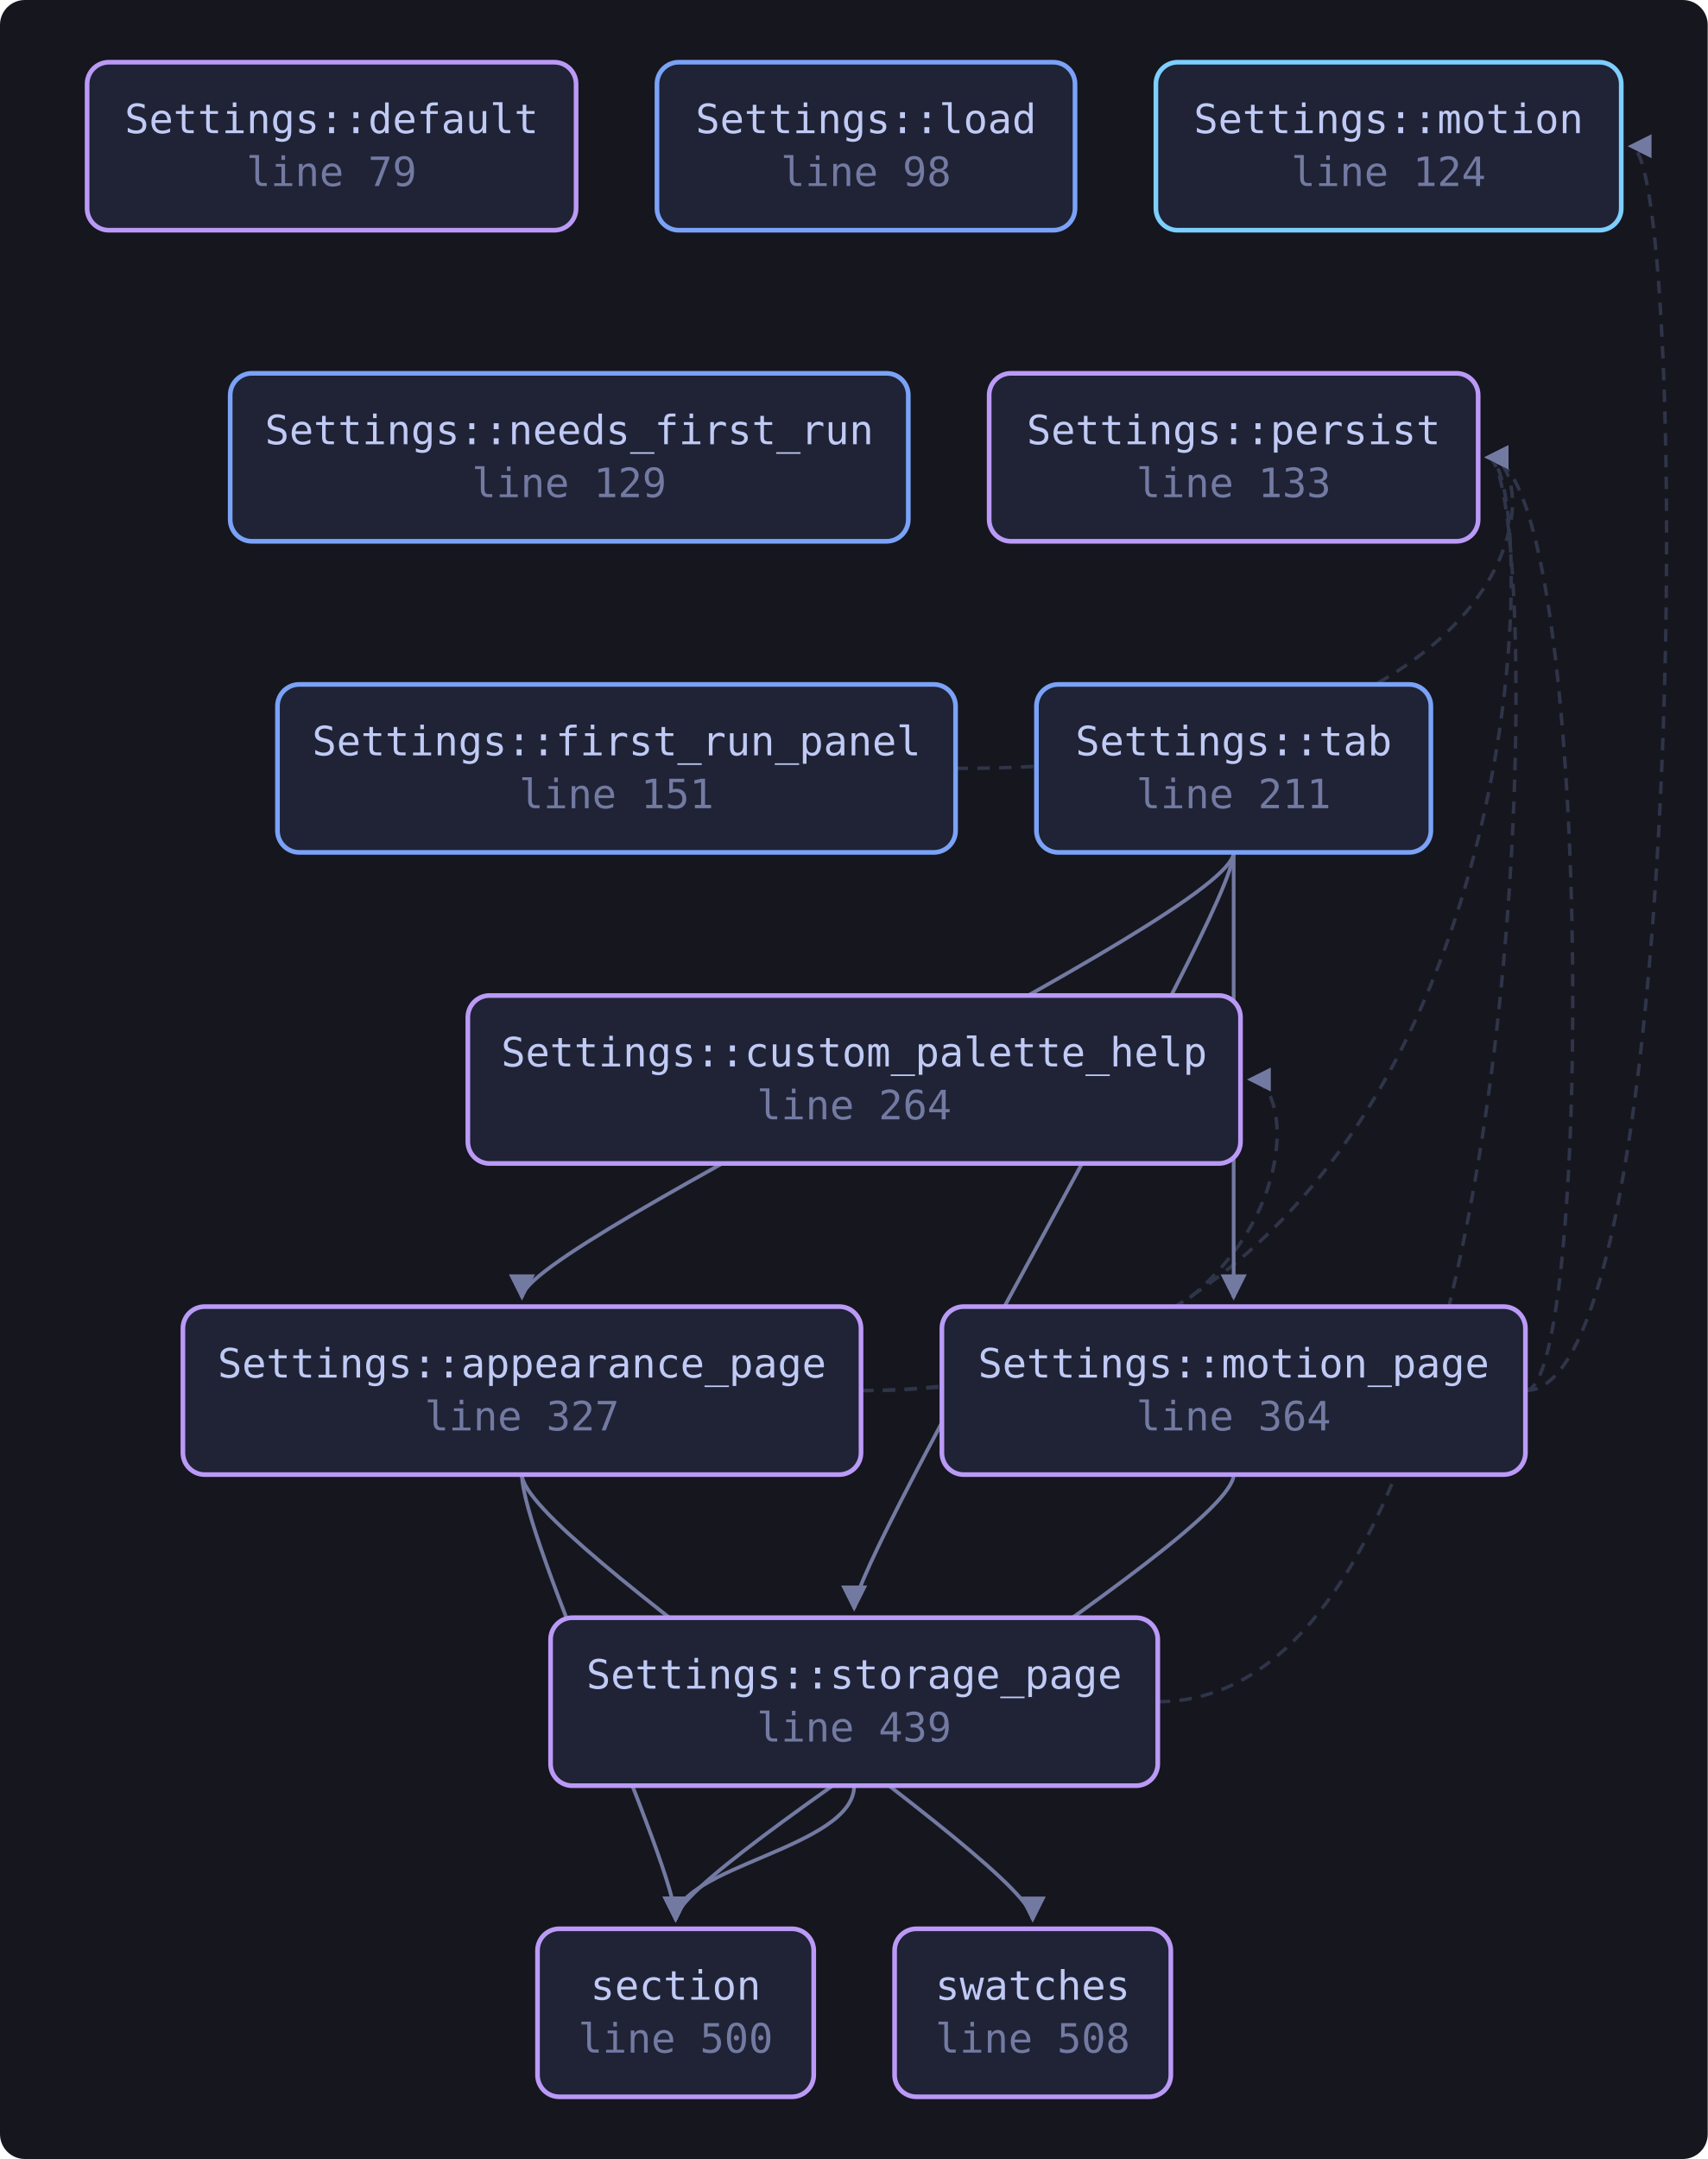
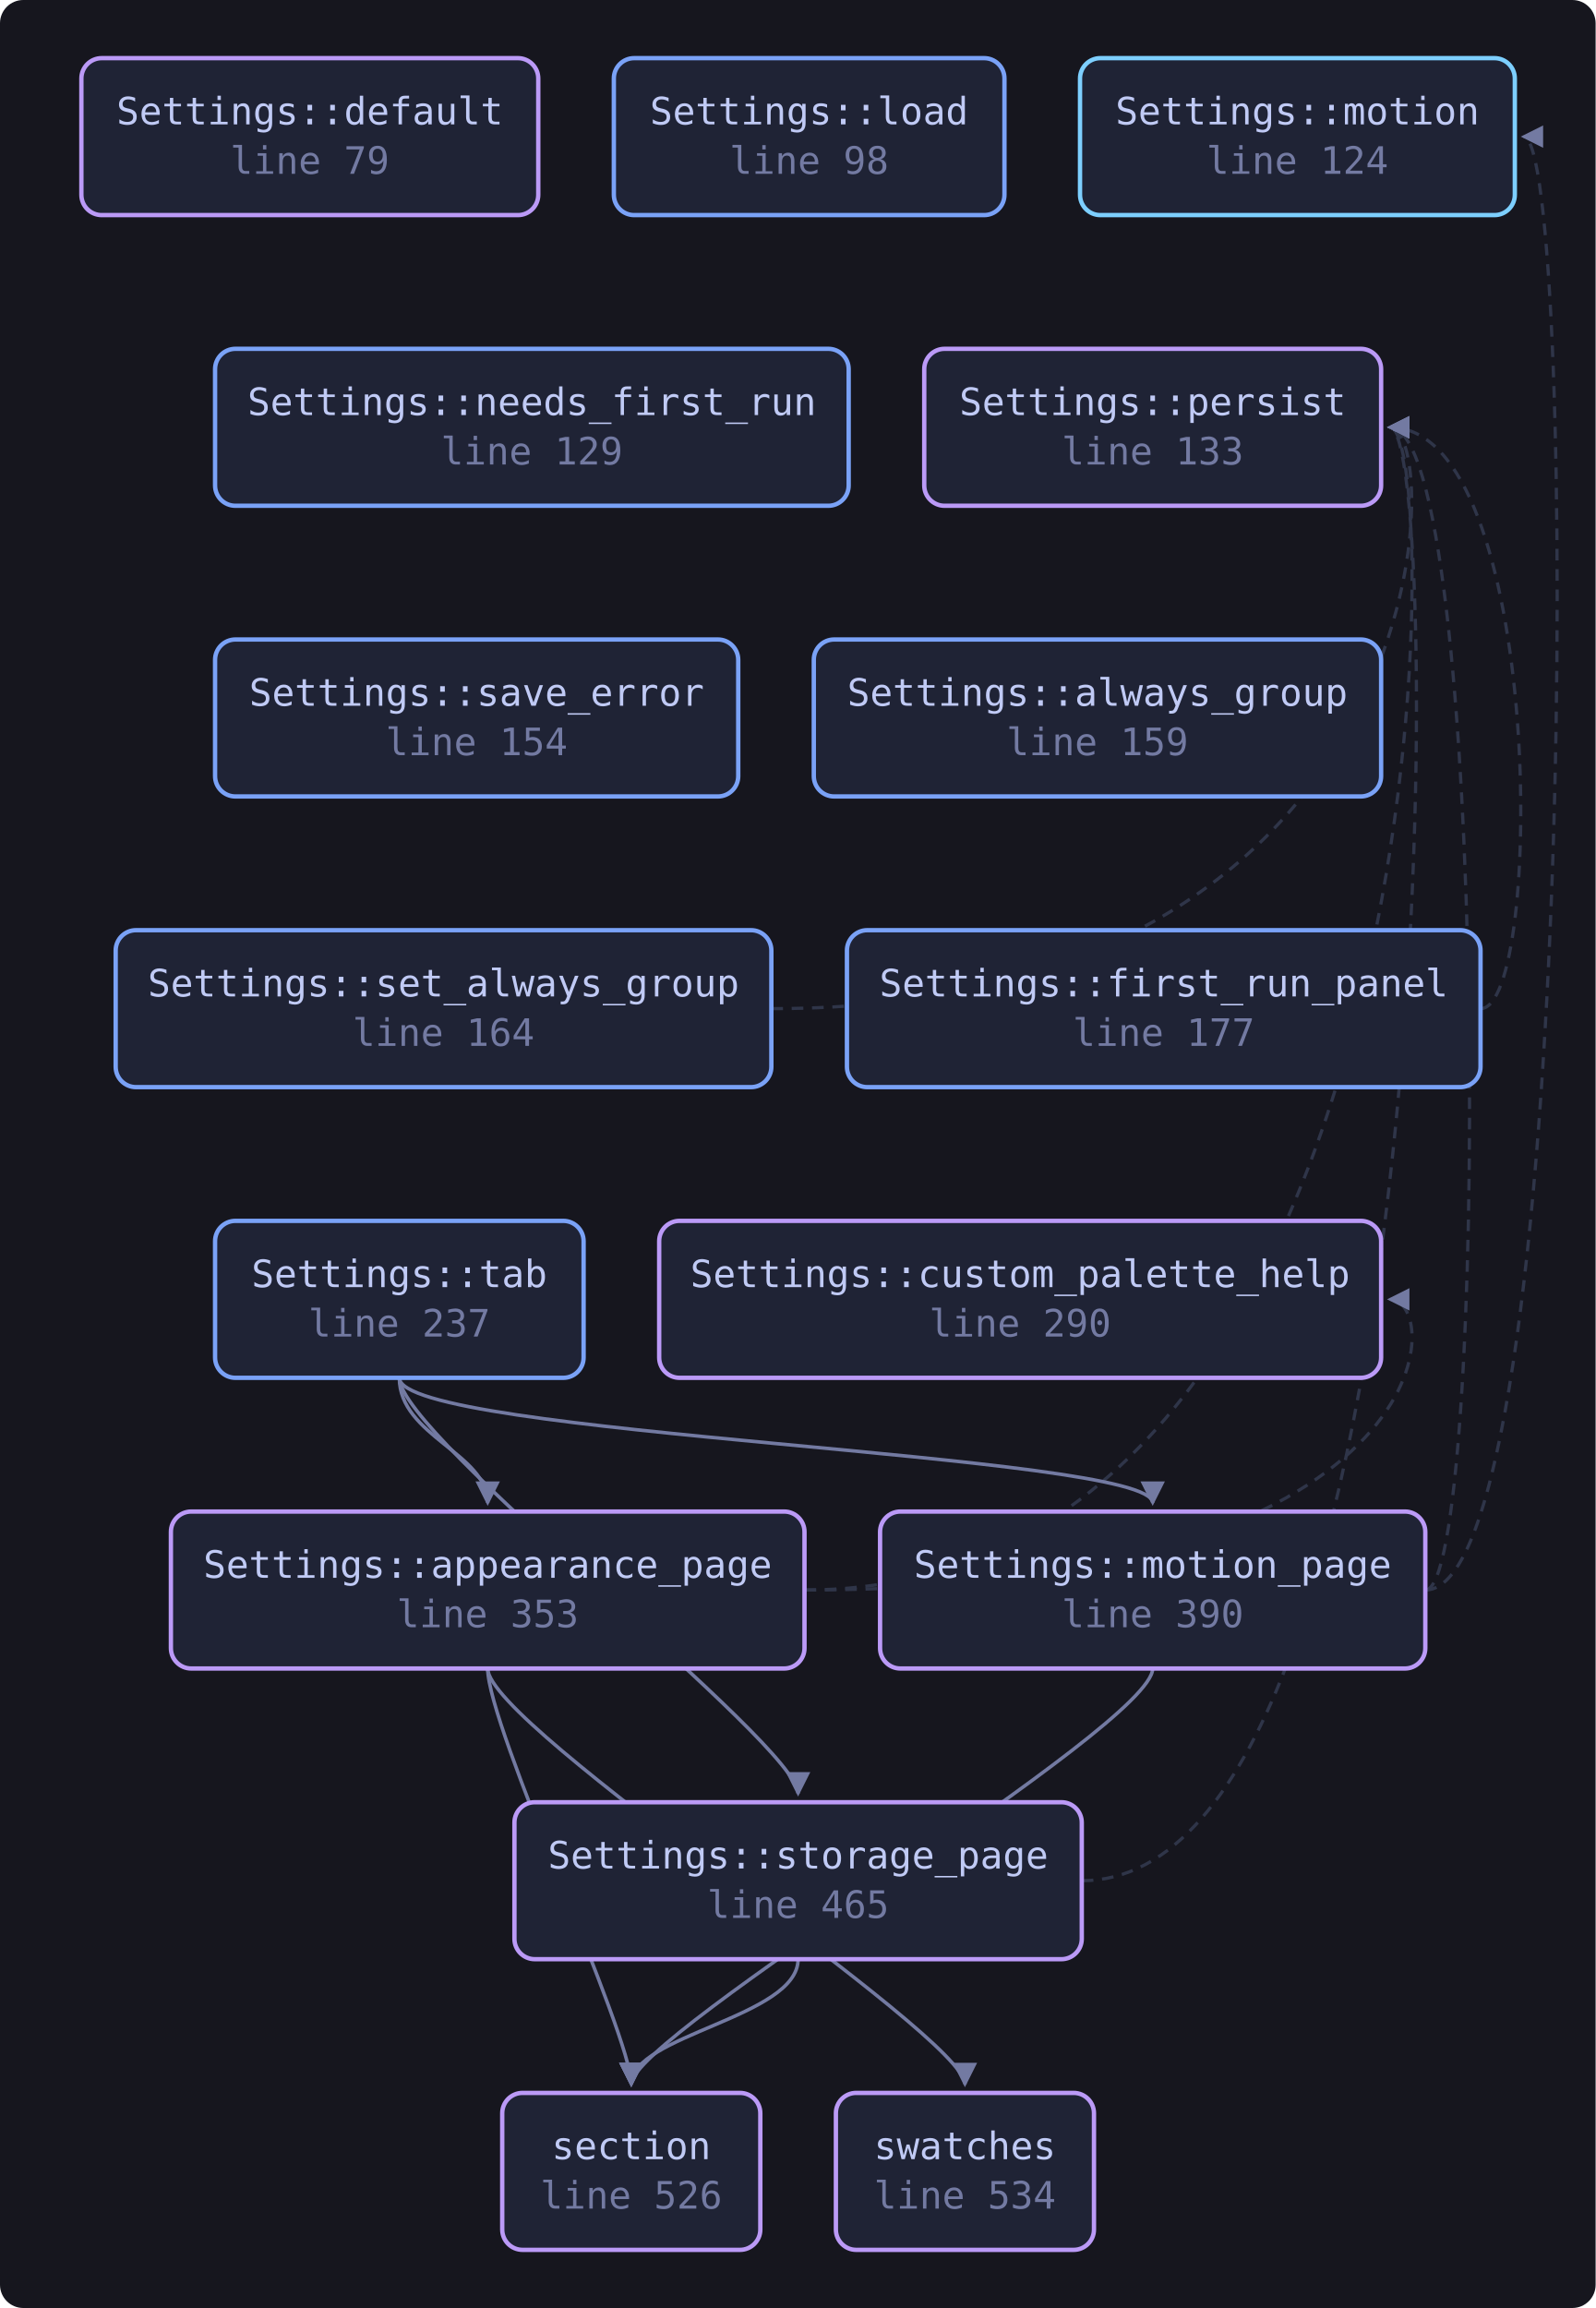
- <svg xmlns="http://www.w3.org/2000/svg" viewBox="0 0 549 694" width="549" height="694" style="max-width:100%;height:auto" role="img" aria-label="flowchart">
+ <svg xmlns="http://www.w3.org/2000/svg" viewBox="0 0 549 794" width="549" height="794" style="max-width:100%;height:auto" role="img" aria-label="flowchart">
  <defs>
    <marker id="a" viewBox="0 0 8 8" refX="7" refY="4" markerWidth="7" markerHeight="7" orient="auto-start-reverse">
      <path d="M0 0 L8 4 L0 8 z" fill="var(--muted, #737aa2)" />
    </marker>
  </defs>
-   <rect x="0" y="0" width="549" height="694" fill="var(--bg-inset, #16161e)" rx="8" />
-   <path d="M276.8 447.0 C 420.8 447.0, 420.8 347.0, 401.8 347.0" fill="none" stroke="var(--border, #2f3549)" stroke-width="1.1" stroke-dasharray="4 3" marker-end="url(#a)" />
-   <path d="M276.8 447.0 C 497.2 447.0, 497.2 147.0, 478.2 147.0" fill="none" stroke="var(--border, #2f3549)" stroke-width="1.1" stroke-dasharray="4 3" marker-end="url(#a)" />
-   <path d="M167.8 474.0 C 167.8 494.0, 217.2 600.0, 217.2 617.0" fill="none" stroke="var(--muted, #737aa2)" stroke-width="1.2" marker-end="url(#a)" />
-   <path d="M167.8 474.0 C 167.8 494.0, 332.0 600.0, 332.0 617.0" fill="none" stroke="var(--muted, #737aa2)" stroke-width="1.2" marker-end="url(#a)" />
-   <path d="M307.2 247.0 C 497.2 247.0, 497.2 147.0, 478.2 147.0" fill="none" stroke="var(--border, #2f3549)" stroke-width="1.1" stroke-dasharray="4 3" marker-end="url(#a)" />
-   <path d="M490.4 447.0 C 543.2 447.0, 543.2 47.0, 524.2 47.0" fill="none" stroke="var(--border, #2f3549)" stroke-width="1.1" stroke-dasharray="4 3" marker-end="url(#a)" />
-   <path d="M490.4 447.0 C 512.4 447.0, 512.4 147.0, 478.2 147.0" fill="none" stroke="var(--border, #2f3549)" stroke-width="1.1" stroke-dasharray="4 3" marker-end="url(#a)" />
-   <path d="M396.6 474.0 C 396.6 494.0, 217.2 600.0, 217.2 617.0" fill="none" stroke="var(--muted, #737aa2)" stroke-width="1.2" marker-end="url(#a)" />
-   <path d="M372.2 547.0 C 497.2 547.0, 497.2 147.0, 478.2 147.0" fill="none" stroke="var(--border, #2f3549)" stroke-width="1.1" stroke-dasharray="4 3" marker-end="url(#a)" />
-   <path d="M274.6 574.0 C 274.6 594.0, 217.2 600.0, 217.2 617.0" fill="none" stroke="var(--muted, #737aa2)" stroke-width="1.2" marker-end="url(#a)" />
-   <path d="M396.6 274.0 C 396.6 294.0, 167.8 400.0, 167.8 417.0" fill="none" stroke="var(--muted, #737aa2)" stroke-width="1.2" marker-end="url(#a)" />
-   <path d="M396.6 274.0 C 396.6 294.0, 396.6 400.0, 396.6 417.0" fill="none" stroke="var(--muted, #737aa2)" stroke-width="1.2" marker-end="url(#a)" />
-   <path d="M396.6 274.0 C 396.6 294.0, 274.6 500.0, 274.6 517.0" fill="none" stroke="var(--muted, #737aa2)" stroke-width="1.2" marker-end="url(#a)" />
+   <rect x="0" y="0" width="549" height="794" fill="var(--bg-inset, #16161e)" rx="8" />
+   <path d="M276.8 547.0 C 497.2 547.0, 497.2 447.0, 478.2 447.0" fill="none" stroke="var(--border, #2f3549)" stroke-width="1.1" stroke-dasharray="4 3" marker-end="url(#a)" />
+   <path d="M276.8 547.0 C 497.2 547.0, 497.2 147.0, 478.2 147.0" fill="none" stroke="var(--border, #2f3549)" stroke-width="1.1" stroke-dasharray="4 3" marker-end="url(#a)" />
+   <path d="M167.8 574.0 C 167.8 594.0, 217.2 700.0, 217.2 717.0" fill="none" stroke="var(--muted, #737aa2)" stroke-width="1.2" marker-end="url(#a)" />
+   <path d="M167.8 574.0 C 167.8 594.0, 332.0 700.0, 332.0 717.0" fill="none" stroke="var(--muted, #737aa2)" stroke-width="1.2" marker-end="url(#a)" />
+   <path d="M509.4 347.0 C 531.4 347.0, 531.4 147.0, 478.2 147.0" fill="none" stroke="var(--border, #2f3549)" stroke-width="1.1" stroke-dasharray="4 3" marker-end="url(#a)" />
+   <path d="M490.4 547.0 C 543.2 547.0, 543.2 47.0, 524.2 47.0" fill="none" stroke="var(--border, #2f3549)" stroke-width="1.1" stroke-dasharray="4 3" marker-end="url(#a)" />
+   <path d="M490.4 547.0 C 512.4 547.0, 512.4 147.0, 478.2 147.0" fill="none" stroke="var(--border, #2f3549)" stroke-width="1.1" stroke-dasharray="4 3" marker-end="url(#a)" />
+   <path d="M396.6 574.0 C 396.6 594.0, 217.2 700.0, 217.2 717.0" fill="none" stroke="var(--muted, #737aa2)" stroke-width="1.2" marker-end="url(#a)" />
+   <path d="M265.4 347.0 C 497.2 347.0, 497.2 147.0, 478.2 147.0" fill="none" stroke="var(--border, #2f3549)" stroke-width="1.1" stroke-dasharray="4 3" marker-end="url(#a)" />
+   <path d="M372.2 647.0 C 497.2 647.0, 497.2 147.0, 478.2 147.0" fill="none" stroke="var(--border, #2f3549)" stroke-width="1.1" stroke-dasharray="4 3" marker-end="url(#a)" />
+   <path d="M274.6 674.0 C 274.6 694.0, 217.2 700.0, 217.2 717.0" fill="none" stroke="var(--muted, #737aa2)" stroke-width="1.2" marker-end="url(#a)" />
+   <path d="M137.4 474.0 C 137.4 494.0, 167.8 500.0, 167.8 517.0" fill="none" stroke="var(--muted, #737aa2)" stroke-width="1.2" marker-end="url(#a)" />
+   <path d="M137.4 474.0 C 137.4 494.0, 396.6 500.0, 396.6 517.0" fill="none" stroke="var(--muted, #737aa2)" stroke-width="1.2" marker-end="url(#a)" />
+   <path d="M137.4 474.0 C 137.4 494.0, 274.6 600.0, 274.6 617.0" fill="none" stroke="var(--muted, #737aa2)" stroke-width="1.2" marker-end="url(#a)" />
  <a href="https://github.com/tilas01/veilvoice/blob/main/crates/veilvoice-gui/src/settings.rs#L79" target="_blank" rel="noopener noreferrer">
    <rect x="28.0" y="20.0" width="157.2" height="54.0" rx="7" fill="var(--bg-soft, #1f2335)" stroke="var(--accent-2, #bb9af7)" stroke-width="1.5" />
    <text x="106.6" y="42.8" font-family="ui-monospace, SFMono-Regular, Menlo, Consolas, monospace" font-size="13" fill="var(--fg, #c0caf5)" text-anchor="middle">Settings::default</text>
    <text x="106.6" y="59.8" font-family="ui-monospace, SFMono-Regular, Menlo, Consolas, monospace" font-size="13" fill="var(--muted, #737aa2)" text-anchor="middle">line 79</text>
  </a>
  <a href="https://github.com/tilas01/veilvoice/blob/main/crates/veilvoice-gui/src/settings.rs#L98" target="_blank" rel="noopener noreferrer">
    <rect x="211.2" y="20.0" width="134.4" height="54.0" rx="7" fill="var(--bg-soft, #1f2335)" stroke="var(--accent, #7aa2f7)" stroke-width="1.5" />
    <text x="278.4" y="42.8" font-family="ui-monospace, SFMono-Regular, Menlo, Consolas, monospace" font-size="13" fill="var(--fg, #c0caf5)" text-anchor="middle">Settings::load</text>
    <text x="278.4" y="59.8" font-family="ui-monospace, SFMono-Regular, Menlo, Consolas, monospace" font-size="13" fill="var(--muted, #737aa2)" text-anchor="middle">line 98</text>
  </a>
  <a href="https://github.com/tilas01/veilvoice/blob/main/crates/veilvoice-gui/src/settings.rs#L124" target="_blank" rel="noopener noreferrer">
    <rect x="371.6" y="20.0" width="149.6" height="54.0" rx="7" fill="var(--bg-soft, #1f2335)" stroke="var(--cyan, #7dcfff)" stroke-width="1.5" />
    <text x="446.4" y="42.8" font-family="ui-monospace, SFMono-Regular, Menlo, Consolas, monospace" font-size="13" fill="var(--fg, #c0caf5)" text-anchor="middle">Settings::motion</text>
    <text x="446.4" y="59.8" font-family="ui-monospace, SFMono-Regular, Menlo, Consolas, monospace" font-size="13" fill="var(--muted, #737aa2)" text-anchor="middle">line 124</text>
  </a>
  <a href="https://github.com/tilas01/veilvoice/blob/main/crates/veilvoice-gui/src/settings.rs#L129" target="_blank" rel="noopener noreferrer">
    <rect x="74.0" y="120.0" width="218.0" height="54.0" rx="7" fill="var(--bg-soft, #1f2335)" stroke="var(--accent, #7aa2f7)" stroke-width="1.5" />
    <text x="183.0" y="142.8" font-family="ui-monospace, SFMono-Regular, Menlo, Consolas, monospace" font-size="13" fill="var(--fg, #c0caf5)" text-anchor="middle">Settings::needs_first_run</text>
    <text x="183.0" y="159.8" font-family="ui-monospace, SFMono-Regular, Menlo, Consolas, monospace" font-size="13" fill="var(--muted, #737aa2)" text-anchor="middle">line 129</text>
  </a>
  <a href="https://github.com/tilas01/veilvoice/blob/main/crates/veilvoice-gui/src/settings.rs#L133" target="_blank" rel="noopener noreferrer">
    <rect x="318.0" y="120.0" width="157.2" height="54.0" rx="7" fill="var(--bg-soft, #1f2335)" stroke="var(--accent-2, #bb9af7)" stroke-width="1.5" />
    <text x="396.6" y="142.8" font-family="ui-monospace, SFMono-Regular, Menlo, Consolas, monospace" font-size="13" fill="var(--fg, #c0caf5)" text-anchor="middle">Settings::persist</text>
    <text x="396.6" y="159.8" font-family="ui-monospace, SFMono-Regular, Menlo, Consolas, monospace" font-size="13" fill="var(--muted, #737aa2)" text-anchor="middle">line 133</text>
  </a>
-   <a href="https://github.com/tilas01/veilvoice/blob/main/crates/veilvoice-gui/src/settings.rs#L151" target="_blank" rel="noopener noreferrer">
-     <rect x="89.2" y="220.0" width="218.0" height="54.0" rx="7" fill="var(--bg-soft, #1f2335)" stroke="var(--accent, #7aa2f7)" stroke-width="1.5" />
-     <text x="198.2" y="242.8" font-family="ui-monospace, SFMono-Regular, Menlo, Consolas, monospace" font-size="13" fill="var(--fg, #c0caf5)" text-anchor="middle">Settings::first_run_panel</text>
-     <text x="198.2" y="259.8" font-family="ui-monospace, SFMono-Regular, Menlo, Consolas, monospace" font-size="13" fill="var(--muted, #737aa2)" text-anchor="middle">line 151</text>
+   <a href="https://github.com/tilas01/veilvoice/blob/main/crates/veilvoice-gui/src/settings.rs#L154" target="_blank" rel="noopener noreferrer">
+     <rect x="74.0" y="220.0" width="180.0" height="54.0" rx="7" fill="var(--bg-soft, #1f2335)" stroke="var(--accent, #7aa2f7)" stroke-width="1.5" />
+     <text x="164.0" y="242.8" font-family="ui-monospace, SFMono-Regular, Menlo, Consolas, monospace" font-size="13" fill="var(--fg, #c0caf5)" text-anchor="middle">Settings::save_error</text>
+     <text x="164.0" y="259.8" font-family="ui-monospace, SFMono-Regular, Menlo, Consolas, monospace" font-size="13" fill="var(--muted, #737aa2)" text-anchor="middle">line 154</text>
  </a>
-   <a href="https://github.com/tilas01/veilvoice/blob/main/crates/veilvoice-gui/src/settings.rs#L211" target="_blank" rel="noopener noreferrer">
-     <rect x="333.2" y="220.0" width="126.8" height="54.0" rx="7" fill="var(--bg-soft, #1f2335)" stroke="var(--accent, #7aa2f7)" stroke-width="1.5" />
-     <text x="396.6" y="242.8" font-family="ui-monospace, SFMono-Regular, Menlo, Consolas, monospace" font-size="13" fill="var(--fg, #c0caf5)" text-anchor="middle">Settings::tab</text>
-     <text x="396.6" y="259.8" font-family="ui-monospace, SFMono-Regular, Menlo, Consolas, monospace" font-size="13" fill="var(--muted, #737aa2)" text-anchor="middle">line 211</text>
+   <a href="https://github.com/tilas01/veilvoice/blob/main/crates/veilvoice-gui/src/settings.rs#L159" target="_blank" rel="noopener noreferrer">
+     <rect x="280.0" y="220.0" width="195.2" height="54.0" rx="7" fill="var(--bg-soft, #1f2335)" stroke="var(--accent, #7aa2f7)" stroke-width="1.5" />
+     <text x="377.6" y="242.8" font-family="ui-monospace, SFMono-Regular, Menlo, Consolas, monospace" font-size="13" fill="var(--fg, #c0caf5)" text-anchor="middle">Settings::always_group</text>
+     <text x="377.6" y="259.8" font-family="ui-monospace, SFMono-Regular, Menlo, Consolas, monospace" font-size="13" fill="var(--muted, #737aa2)" text-anchor="middle">line 159</text>
  </a>
-   <a href="https://github.com/tilas01/veilvoice/blob/main/crates/veilvoice-gui/src/settings.rs#L264" target="_blank" rel="noopener noreferrer">
-     <rect x="150.4" y="320.0" width="248.4" height="54.0" rx="7" fill="var(--bg-soft, #1f2335)" stroke="var(--accent-2, #bb9af7)" stroke-width="1.5" />
-     <text x="274.6" y="342.8" font-family="ui-monospace, SFMono-Regular, Menlo, Consolas, monospace" font-size="13" fill="var(--fg, #c0caf5)" text-anchor="middle">Settings::custom_palette_help</text>
-     <text x="274.6" y="359.8" font-family="ui-monospace, SFMono-Regular, Menlo, Consolas, monospace" font-size="13" fill="var(--muted, #737aa2)" text-anchor="middle">line 264</text>
+   <a href="https://github.com/tilas01/veilvoice/blob/main/crates/veilvoice-gui/src/settings.rs#L164" target="_blank" rel="noopener noreferrer">
+     <rect x="39.8" y="320.0" width="225.6" height="54.0" rx="7" fill="var(--bg-soft, #1f2335)" stroke="var(--accent, #7aa2f7)" stroke-width="1.5" />
+     <text x="152.6" y="342.8" font-family="ui-monospace, SFMono-Regular, Menlo, Consolas, monospace" font-size="13" fill="var(--fg, #c0caf5)" text-anchor="middle">Settings::set_always_group</text>
+     <text x="152.6" y="359.8" font-family="ui-monospace, SFMono-Regular, Menlo, Consolas, monospace" font-size="13" fill="var(--muted, #737aa2)" text-anchor="middle">line 164</text>
  </a>
-   <a href="https://github.com/tilas01/veilvoice/blob/main/crates/veilvoice-gui/src/settings.rs#L327" target="_blank" rel="noopener noreferrer">
-     <rect x="58.8" y="420.0" width="218.0" height="54.0" rx="7" fill="var(--bg-soft, #1f2335)" stroke="var(--accent-2, #bb9af7)" stroke-width="1.5" />
-     <text x="167.8" y="442.8" font-family="ui-monospace, SFMono-Regular, Menlo, Consolas, monospace" font-size="13" fill="var(--fg, #c0caf5)" text-anchor="middle">Settings::appearance_page</text>
-     <text x="167.8" y="459.8" font-family="ui-monospace, SFMono-Regular, Menlo, Consolas, monospace" font-size="13" fill="var(--muted, #737aa2)" text-anchor="middle">line 327</text>
+   <a href="https://github.com/tilas01/veilvoice/blob/main/crates/veilvoice-gui/src/settings.rs#L177" target="_blank" rel="noopener noreferrer">
+     <rect x="291.4" y="320.0" width="218.0" height="54.0" rx="7" fill="var(--bg-soft, #1f2335)" stroke="var(--accent, #7aa2f7)" stroke-width="1.5" />
+     <text x="400.4" y="342.8" font-family="ui-monospace, SFMono-Regular, Menlo, Consolas, monospace" font-size="13" fill="var(--fg, #c0caf5)" text-anchor="middle">Settings::first_run_panel</text>
+     <text x="400.4" y="359.8" font-family="ui-monospace, SFMono-Regular, Menlo, Consolas, monospace" font-size="13" fill="var(--muted, #737aa2)" text-anchor="middle">line 177</text>
  </a>
-   <a href="https://github.com/tilas01/veilvoice/blob/main/crates/veilvoice-gui/src/settings.rs#L364" target="_blank" rel="noopener noreferrer">
-     <rect x="302.8" y="420.0" width="187.6" height="54.0" rx="7" fill="var(--bg-soft, #1f2335)" stroke="var(--accent-2, #bb9af7)" stroke-width="1.5" />
-     <text x="396.6" y="442.8" font-family="ui-monospace, SFMono-Regular, Menlo, Consolas, monospace" font-size="13" fill="var(--fg, #c0caf5)" text-anchor="middle">Settings::motion_page</text>
-     <text x="396.6" y="459.8" font-family="ui-monospace, SFMono-Regular, Menlo, Consolas, monospace" font-size="13" fill="var(--muted, #737aa2)" text-anchor="middle">line 364</text>
+   <a href="https://github.com/tilas01/veilvoice/blob/main/crates/veilvoice-gui/src/settings.rs#L237" target="_blank" rel="noopener noreferrer">
+     <rect x="74.0" y="420.0" width="126.8" height="54.0" rx="7" fill="var(--bg-soft, #1f2335)" stroke="var(--accent, #7aa2f7)" stroke-width="1.5" />
+     <text x="137.4" y="442.8" font-family="ui-monospace, SFMono-Regular, Menlo, Consolas, monospace" font-size="13" fill="var(--fg, #c0caf5)" text-anchor="middle">Settings::tab</text>
+     <text x="137.4" y="459.8" font-family="ui-monospace, SFMono-Regular, Menlo, Consolas, monospace" font-size="13" fill="var(--muted, #737aa2)" text-anchor="middle">line 237</text>
  </a>
-   <a href="https://github.com/tilas01/veilvoice/blob/main/crates/veilvoice-gui/src/settings.rs#L439" target="_blank" rel="noopener noreferrer">
-     <rect x="177.0" y="520.0" width="195.2" height="54.0" rx="7" fill="var(--bg-soft, #1f2335)" stroke="var(--accent-2, #bb9af7)" stroke-width="1.5" />
-     <text x="274.6" y="542.8" font-family="ui-monospace, SFMono-Regular, Menlo, Consolas, monospace" font-size="13" fill="var(--fg, #c0caf5)" text-anchor="middle">Settings::storage_page</text>
-     <text x="274.6" y="559.8" font-family="ui-monospace, SFMono-Regular, Menlo, Consolas, monospace" font-size="13" fill="var(--muted, #737aa2)" text-anchor="middle">line 439</text>
+   <a href="https://github.com/tilas01/veilvoice/blob/main/crates/veilvoice-gui/src/settings.rs#L290" target="_blank" rel="noopener noreferrer">
+     <rect x="226.8" y="420.0" width="248.4" height="54.0" rx="7" fill="var(--bg-soft, #1f2335)" stroke="var(--accent-2, #bb9af7)" stroke-width="1.5" />
+     <text x="351.0" y="442.8" font-family="ui-monospace, SFMono-Regular, Menlo, Consolas, monospace" font-size="13" fill="var(--fg, #c0caf5)" text-anchor="middle">Settings::custom_palette_help</text>
+     <text x="351.0" y="459.8" font-family="ui-monospace, SFMono-Regular, Menlo, Consolas, monospace" font-size="13" fill="var(--muted, #737aa2)" text-anchor="middle">line 290</text>
  </a>
-   <a href="https://github.com/tilas01/veilvoice/blob/main/crates/veilvoice-gui/src/settings.rs#L500" target="_blank" rel="noopener noreferrer">
-     <rect x="172.8" y="620.0" width="88.8" height="54.0" rx="7" fill="var(--bg-soft, #1f2335)" stroke="var(--accent-2, #bb9af7)" stroke-width="1.5" />
-     <text x="217.2" y="642.8" font-family="ui-monospace, SFMono-Regular, Menlo, Consolas, monospace" font-size="13" fill="var(--fg, #c0caf5)" text-anchor="middle">section</text>
-     <text x="217.2" y="659.8" font-family="ui-monospace, SFMono-Regular, Menlo, Consolas, monospace" font-size="13" fill="var(--muted, #737aa2)" text-anchor="middle">line 500</text>
+   <a href="https://github.com/tilas01/veilvoice/blob/main/crates/veilvoice-gui/src/settings.rs#L353" target="_blank" rel="noopener noreferrer">
+     <rect x="58.8" y="520.0" width="218.0" height="54.0" rx="7" fill="var(--bg-soft, #1f2335)" stroke="var(--accent-2, #bb9af7)" stroke-width="1.5" />
+     <text x="167.8" y="542.8" font-family="ui-monospace, SFMono-Regular, Menlo, Consolas, monospace" font-size="13" fill="var(--fg, #c0caf5)" text-anchor="middle">Settings::appearance_page</text>
+     <text x="167.8" y="559.8" font-family="ui-monospace, SFMono-Regular, Menlo, Consolas, monospace" font-size="13" fill="var(--muted, #737aa2)" text-anchor="middle">line 353</text>
  </a>
-   <a href="https://github.com/tilas01/veilvoice/blob/main/crates/veilvoice-gui/src/settings.rs#L508" target="_blank" rel="noopener noreferrer">
-     <rect x="287.6" y="620.0" width="88.8" height="54.0" rx="7" fill="var(--bg-soft, #1f2335)" stroke="var(--accent-2, #bb9af7)" stroke-width="1.5" />
-     <text x="332.0" y="642.8" font-family="ui-monospace, SFMono-Regular, Menlo, Consolas, monospace" font-size="13" fill="var(--fg, #c0caf5)" text-anchor="middle">swatches</text>
-     <text x="332.0" y="659.8" font-family="ui-monospace, SFMono-Regular, Menlo, Consolas, monospace" font-size="13" fill="var(--muted, #737aa2)" text-anchor="middle">line 508</text>
+   <a href="https://github.com/tilas01/veilvoice/blob/main/crates/veilvoice-gui/src/settings.rs#L390" target="_blank" rel="noopener noreferrer">
+     <rect x="302.8" y="520.0" width="187.6" height="54.0" rx="7" fill="var(--bg-soft, #1f2335)" stroke="var(--accent-2, #bb9af7)" stroke-width="1.5" />
+     <text x="396.6" y="542.8" font-family="ui-monospace, SFMono-Regular, Menlo, Consolas, monospace" font-size="13" fill="var(--fg, #c0caf5)" text-anchor="middle">Settings::motion_page</text>
+     <text x="396.6" y="559.8" font-family="ui-monospace, SFMono-Regular, Menlo, Consolas, monospace" font-size="13" fill="var(--muted, #737aa2)" text-anchor="middle">line 390</text>
+   </a>
+   <a href="https://github.com/tilas01/veilvoice/blob/main/crates/veilvoice-gui/src/settings.rs#L465" target="_blank" rel="noopener noreferrer">
+     <rect x="177.0" y="620.0" width="195.2" height="54.0" rx="7" fill="var(--bg-soft, #1f2335)" stroke="var(--accent-2, #bb9af7)" stroke-width="1.5" />
+     <text x="274.6" y="642.8" font-family="ui-monospace, SFMono-Regular, Menlo, Consolas, monospace" font-size="13" fill="var(--fg, #c0caf5)" text-anchor="middle">Settings::storage_page</text>
+     <text x="274.6" y="659.8" font-family="ui-monospace, SFMono-Regular, Menlo, Consolas, monospace" font-size="13" fill="var(--muted, #737aa2)" text-anchor="middle">line 465</text>
+   </a>
+   <a href="https://github.com/tilas01/veilvoice/blob/main/crates/veilvoice-gui/src/settings.rs#L526" target="_blank" rel="noopener noreferrer">
+     <rect x="172.8" y="720.0" width="88.8" height="54.0" rx="7" fill="var(--bg-soft, #1f2335)" stroke="var(--accent-2, #bb9af7)" stroke-width="1.5" />
+     <text x="217.2" y="742.8" font-family="ui-monospace, SFMono-Regular, Menlo, Consolas, monospace" font-size="13" fill="var(--fg, #c0caf5)" text-anchor="middle">section</text>
+     <text x="217.2" y="759.8" font-family="ui-monospace, SFMono-Regular, Menlo, Consolas, monospace" font-size="13" fill="var(--muted, #737aa2)" text-anchor="middle">line 526</text>
+   </a>
+   <a href="https://github.com/tilas01/veilvoice/blob/main/crates/veilvoice-gui/src/settings.rs#L534" target="_blank" rel="noopener noreferrer">
+     <rect x="287.6" y="720.0" width="88.8" height="54.0" rx="7" fill="var(--bg-soft, #1f2335)" stroke="var(--accent-2, #bb9af7)" stroke-width="1.5" />
+     <text x="332.0" y="742.8" font-family="ui-monospace, SFMono-Regular, Menlo, Consolas, monospace" font-size="13" fill="var(--fg, #c0caf5)" text-anchor="middle">swatches</text>
+     <text x="332.0" y="759.8" font-family="ui-monospace, SFMono-Regular, Menlo, Consolas, monospace" font-size="13" fill="var(--muted, #737aa2)" text-anchor="middle">line 534</text>
  </a>
</svg>
